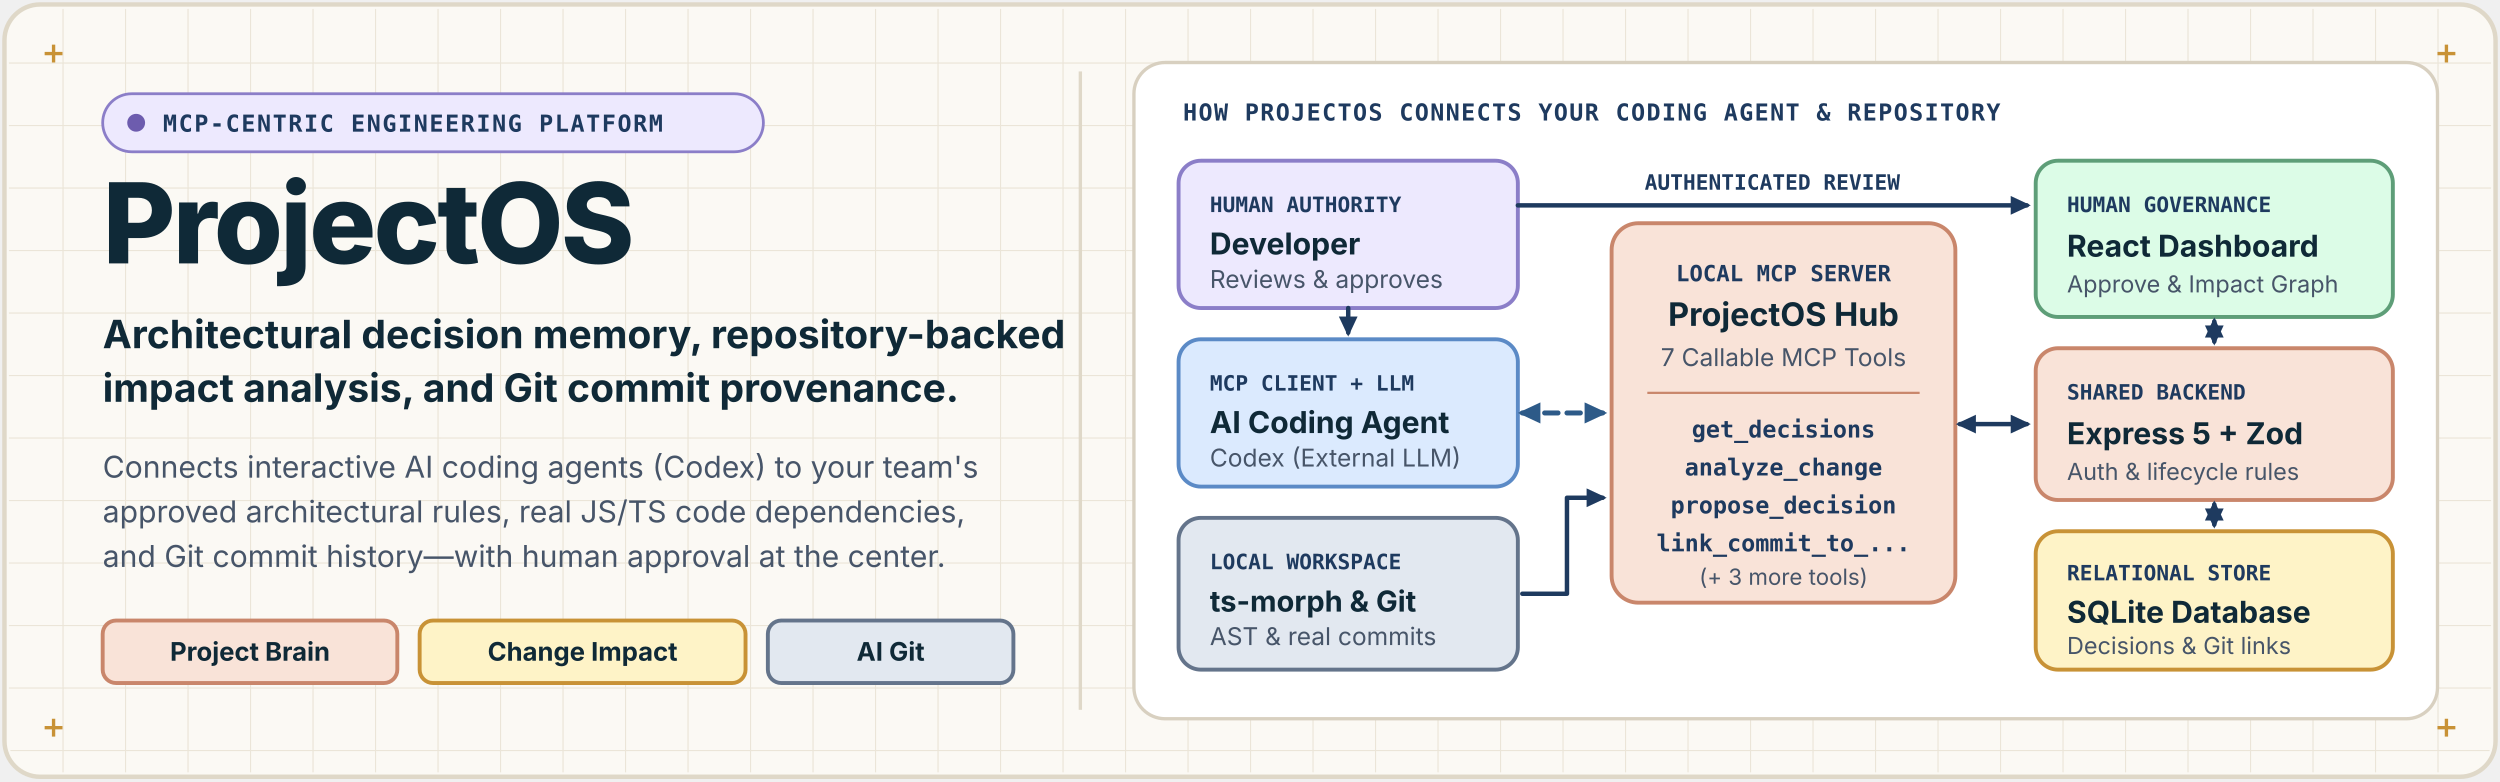
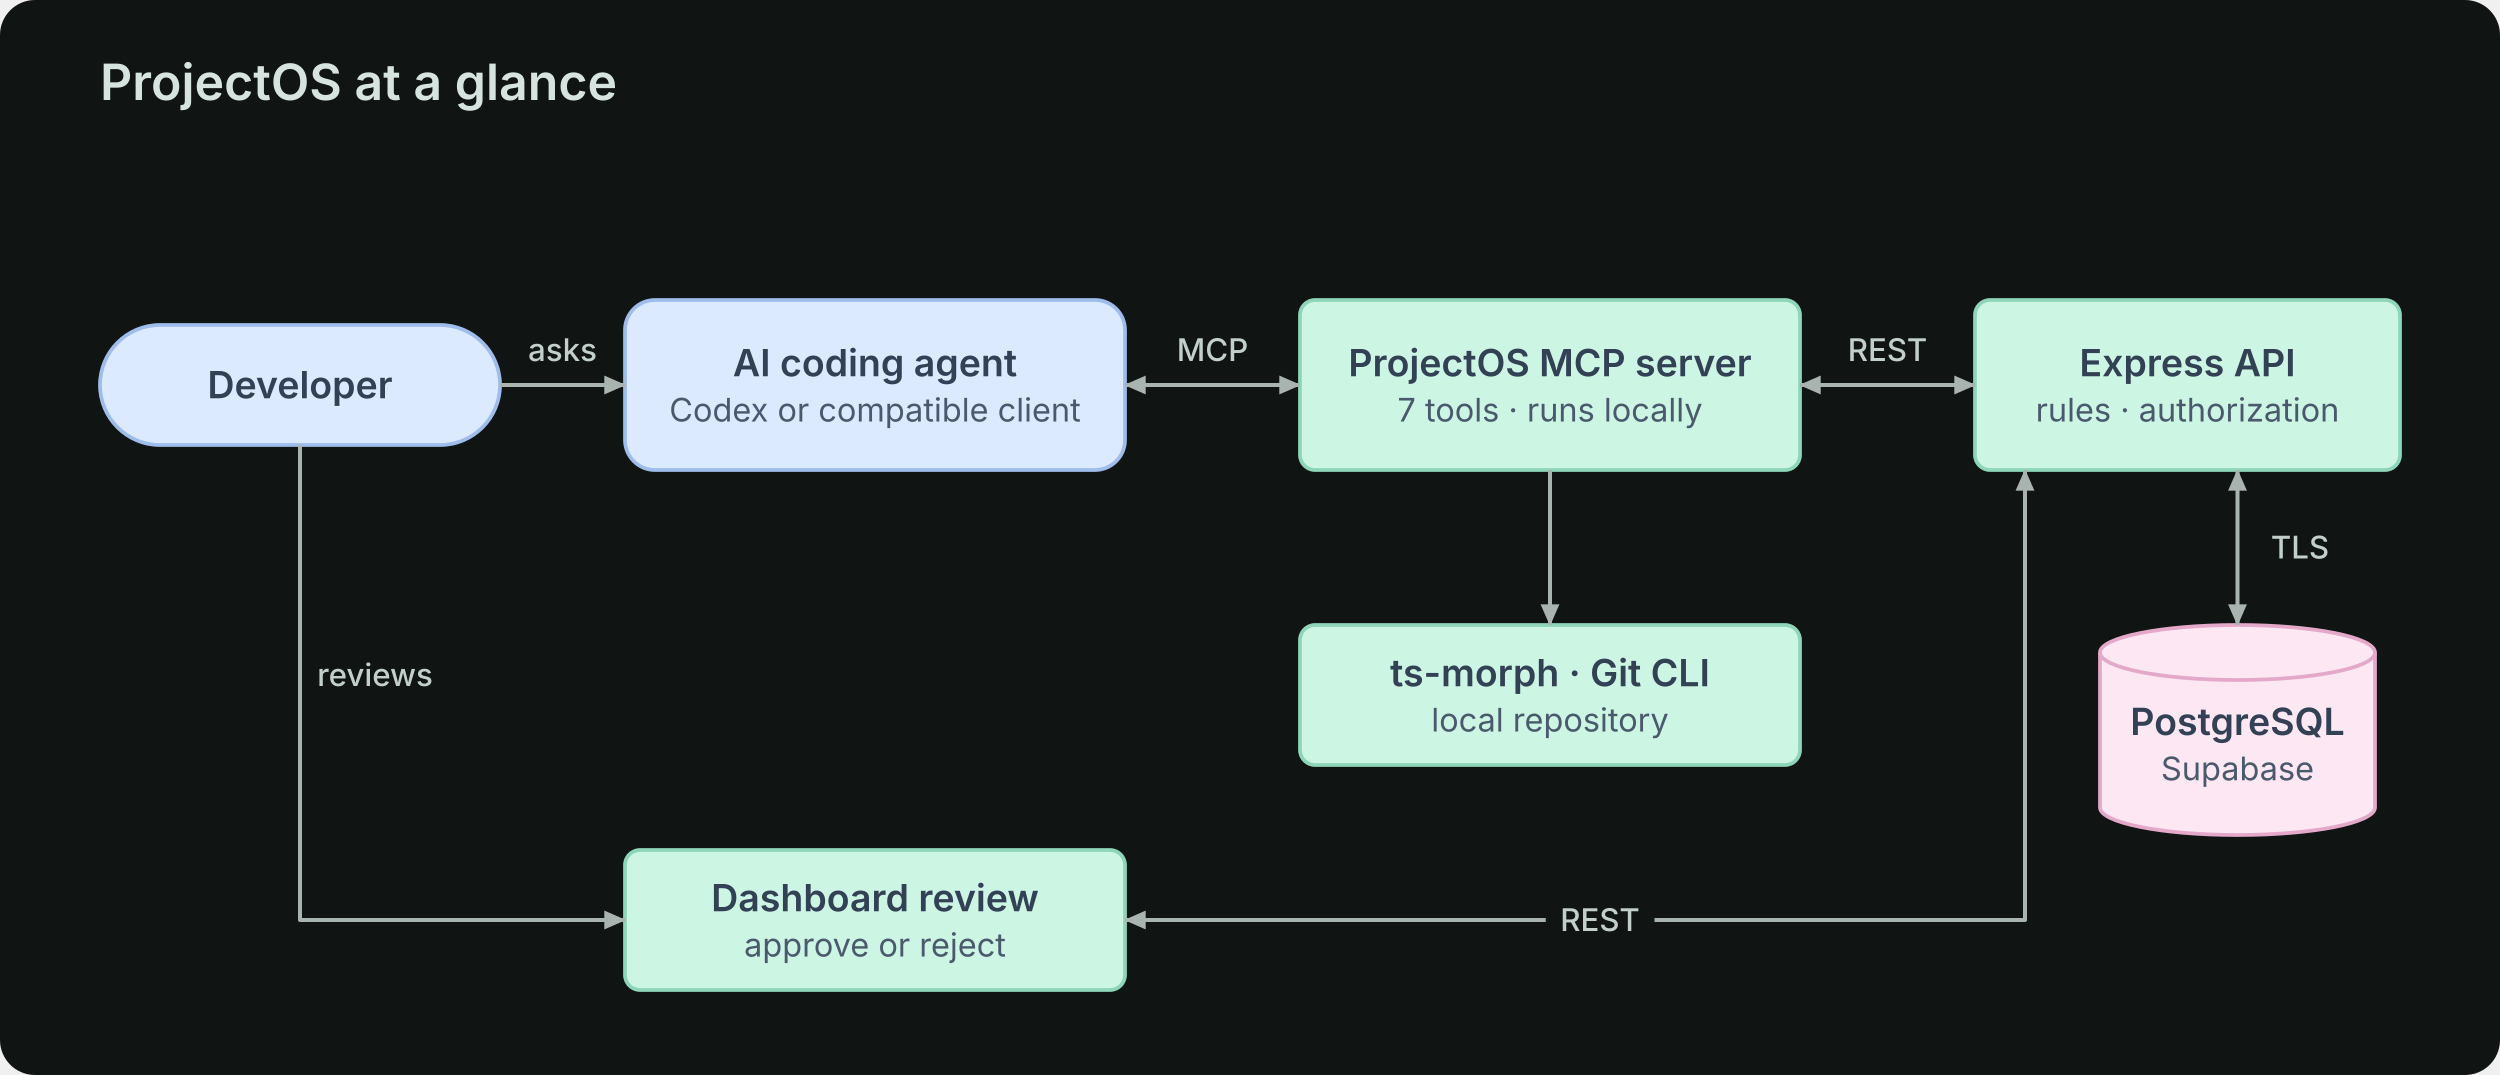
- <svg xmlns="http://www.w3.org/2000/svg" viewBox="0 0 1120 350" width="100%" height="100%" role="img" aria-labelledby="hero-title hero-desc">
+ <svg xmlns="http://www.w3.org/2000/svg" viewBox="0 0 1000 430" width="1000" height="430" role="img" aria-labelledby="t-hero-banner d-hero-banner">
  <defs>
-     <pattern id="bp-grid" width="28" height="28" patternUnits="userSpaceOnUse">
-       <path d="M 28 0 L 0 0 0 28" fill="none" stroke="#EBE5D8" stroke-width="1" />
-     </pattern>
-     <style>
-       .canvas { fill: #FBF9F4; stroke: #DFD8C8; stroke-width: 2; }
-       .frame-card { fill: #FFFFFF; stroke: #D8D0C0; stroke-width: 1.5; }
-       .block-lav { fill: #EDE9FE; stroke: #8B7EC8; stroke-width: 1.75; }
-       .block-blue { fill: #DBEAFE; stroke: #5B8AC6; stroke-width: 1.75; }
-       .block-peach { fill: #F9E3D8; stroke: #C9866B; stroke-width: 1.75; }
-       .block-sage { fill: #DCFCE7; stroke: #5E9E78; stroke-width: 1.75; }
-       .block-amber { fill: #FEF3C7; stroke: #C89236; stroke-width: 1.75; }
-       .block-slate { fill: #E2E8F0; stroke: #64748B; stroke-width: 1.75; }
-       .pill-tag { fill: #EDE9FE; stroke: #8B7EC8; stroke-width: 1.25; }
-       .t-brand { fill: #0F2937; font-family: -apple-system, BlinkMacSystemFont, "Segoe UI", Inter, Helvetica, Arial, sans-serif; font-weight: 800; }
-       .t-head { fill: #0F2937; font-family: -apple-system, BlinkMacSystemFont, "Segoe UI", Inter, Helvetica, Arial, sans-serif; font-weight: 700; }
-       .t-body { fill: #334155; font-family: -apple-system, BlinkMacSystemFont, "Segoe UI", Inter, Helvetica, Arial, sans-serif; font-weight: 500; }
-       .t-sub { fill: #475569; font-family: -apple-system, BlinkMacSystemFont, "Segoe UI", Inter, Helvetica, Arial, sans-serif; font-weight: 400; }
-       .t-mono { fill: #1E3A5F; font-family: ui-monospace, SFMono-Regular, "SF Mono", Menlo, Consolas, monospace; font-weight: 600; }
-       .flow-solid { fill: none; stroke: #1E3A5F; stroke-width: 2; stroke-linecap: round; stroke-linejoin: round; }
-       .flow-mcp { fill: none; stroke: #2D5A88; stroke-width: 2.25; stroke-dasharray: 6 4; stroke-linecap: round; }
-       .mark { stroke: #C89236; stroke-width: 1.5; }
-     </style>
-     <marker id="ar-navy" viewBox="0 0 10 10" refX="7" refY="5" markerWidth="6" markerHeight="6" orient="auto-start-reverse">
-       <path d="M 1 1.5 L 8.5 5 L 1 8.5 z" fill="#1E3A5F" />
-     </marker>
-     <marker id="ar-mcp" viewBox="0 0 10 10" refX="7" refY="5" markerWidth="6" markerHeight="6" orient="auto-start-reverse">
-       <path d="M 1 1.5 L 8.5 5 L 1 8.5 z" fill="#2D5A88" />
+     <marker id="arr-hero-banner" viewBox="0 0 10 10" refX="9.2" refY="5" markerWidth="9" markerHeight="9" markerUnits="userSpaceOnUse" orient="auto-start-reverse">
+       <path d="M0,0.8 L9.6,5 L0,9.2 Z" fill="#A9B4B0" />
    </marker>
  </defs>
-   <rect x="2" y="2" width="1116" height="346" rx="16" class="canvas" />
-   <rect x="4" y="4" width="1112" height="342" rx="14" fill="url(#bp-grid)" />
-   <g class="mark">
-     <path d="M 24 20 L 24 28 M 20 24 L 28 24" />
-     <path d="M 1096 20 L 1096 28 M 1092 24 L 1100 24" />
-     <path d="M 24 322 L 24 330 M 20 326 L 28 326" />
-     <path d="M 1096 322 L 1096 330 M 1092 326 L 1100 326" />
+   <rect width="1000" height="430" rx="14" fill="#101413" />
+   <text x="40" y="40" font-family="Inter, 'Segoe UI', -apple-system, BlinkMacSystemFont, Helvetica, Arial, sans-serif" font-size="20" font-weight="600" fill="#D7E3DF">ProjectOS at a glance</text>
+   <g>
+     <rect x="40" y="130" width="160" height="48" rx="24" fill="#DBEAFE" stroke="#9FBDEB" stroke-width="1.5" />
+     <text x="120" y="159.3" text-anchor="middle" font-family="Inter, 'Segoe UI', -apple-system, BlinkMacSystemFont, Helvetica, Arial, sans-serif" font-size="15" font-weight="600" fill="#334155">Developer</text>
  </g>
-   <g transform="translate(46, 42)">
-     <rect x="0" y="0" width="296" height="26" rx="13" class="pill-tag" />
-     <circle cx="15" cy="13" r="4" fill="#6D5CAE" />
-     <text x="27" y="17" class="t-mono" font-size="10.5" fill="#4C3B8B" letter-spacing="0.7">MCP-CENTRIC ENGINEERING PLATFORM</text>
-     <text x="0" y="76" class="t-brand" font-size="50" letter-spacing="-1.2">ProjectOS</text>
-     <text x="0" y="114" class="t-head" font-size="17.5">
-       Architectural decision memory, repository-backed
-     </text>
-     <text x="0" y="138" class="t-head" font-size="17.5">
-       impact analysis, and Git commit provenance.
-     </text>
-     <text x="0" y="172" class="t-sub" font-size="13.5">
-       Connects interactive AI coding agents (Codex) to your team's
-     </text>
-     <text x="0" y="192" class="t-sub" font-size="13.5">
-       approved architectural rules, real JS/TS code dependencies,
-     </text>
-     <text x="0" y="212" class="t-sub" font-size="13.5">
-       and Git commit history—with human approval at the center.
-     </text>
-     <g transform="translate(0, 236)">
-       <rect x="0" y="0" width="132" height="28" rx="6" class="block-peach" />
-       <text x="66" y="18" text-anchor="middle" class="t-head" font-size="11.5">Project Brain</text>
-       <rect x="142" y="0" width="146" height="28" rx="6" class="block-amber" />
-       <text x="215" y="18" text-anchor="middle" class="t-head" font-size="11.5">Change Impact</text>
-       <rect x="298" y="0" width="110" height="28" rx="6" class="block-slate" />
-       <text x="353" y="18" text-anchor="middle" class="t-head" font-size="11.5">AI Git</text>
-     </g>
+   <g>
+     <rect x="250" y="120" width="200" height="68" rx="12" fill="#DBEAFE" stroke="#9FBDEB" stroke-width="1.5" />
+     <text x="350" y="150.5" text-anchor="middle" font-family="Inter, 'Segoe UI', -apple-system, BlinkMacSystemFont, Helvetica, Arial, sans-serif" font-size="15" font-weight="600" fill="#334155">AI coding agent</text>
+     <text x="350" y="168.6" text-anchor="middle" font-family="Inter, 'Segoe UI', -apple-system, BlinkMacSystemFont, Helvetica, Arial, sans-serif" font-size="13" font-weight="400" fill="#4A5A6C">Codex or compatible client</text>
  </g>
-   <line x1="484" y1="32" x2="484" y2="318" stroke="#DFD8C8" stroke-width="1.5" />
-   <g transform="translate(508, 28)">
-     <rect x="0" y="0" width="584" height="294" rx="14" class="frame-card" />
-     <text x="22" y="26" class="t-mono" font-size="10.5" fill="#475569" letter-spacing="0.6">HOW PROJECTOS CONNECTS YOUR CODING AGENT &amp; REPOSITORY</text>
-     <g transform="translate(20, 44)">
-       <rect x="0" y="0" width="152" height="66" rx="10" class="block-lav" />
-       <text x="14" y="23" class="t-mono" font-size="9.5" fill="#5B4B9E">HUMAN AUTHORITY</text>
-       <text x="14" y="42" class="t-head" font-size="13.5">Developer</text>
-       <text x="14" y="57" class="t-sub" font-size="11">Reviews &amp; approves</text>
-     </g>
-     <g transform="translate(20, 124)">
-       <rect x="0" y="0" width="152" height="66" rx="10" class="block-blue" />
-       <text x="14" y="23" class="t-mono" font-size="9.5" fill="#2D5A88">MCP CLIENT + LLM</text>
-       <text x="14" y="42" class="t-head" font-size="13.5">AI Coding Agent</text>
-       <text x="14" y="57" class="t-sub" font-size="11">Codex (External LLM)</text>
-     </g>
-     <g transform="translate(20, 204)">
-       <rect x="0" y="0" width="152" height="68" rx="10" class="block-slate" />
-       <text x="14" y="23" class="t-mono" font-size="9.5" fill="#334155">LOCAL WORKSPACE</text>
-       <text x="14" y="42" class="t-head" font-size="13">ts-morph &amp; Git</text>
-       <text x="14" y="57" class="t-sub" font-size="11">AST &amp; real commits</text>
-     </g>
-     <g transform="translate(214, 72)">
-       <rect x="0" y="0" width="154" height="170" rx="12" class="block-peach" />
-       <text x="77" y="26" text-anchor="middle" class="t-mono" font-size="10" fill="#8C4A32">LOCAL MCP SERVER</text>
-       <text x="77" y="46" text-anchor="middle" class="t-head" font-size="14.5">ProjectOS Hub</text>
-       <text x="77" y="64" text-anchor="middle" class="t-sub" font-size="11">7 Callable MCP Tools</text>
-       <line x1="16" y1="76" x2="138" y2="76" stroke="#C9866B" stroke-width="1" />
-       <text x="77" y="96" text-anchor="middle" class="t-mono" font-size="10.5">get_decisions</text>
-       <text x="77" y="113" text-anchor="middle" class="t-mono" font-size="10.5">analyze_change</text>
-       <text x="77" y="130" text-anchor="middle" class="t-mono" font-size="10.5">propose_decision</text>
-       <text x="77" y="147" text-anchor="middle" class="t-mono" font-size="10.5">link_commit_to_...</text>
-       <text x="77" y="162" text-anchor="middle" class="t-sub" font-size="10">(+ 3 more tools)</text>
-     </g>
-     <path d="M 174 157 L 210 157" class="flow-mcp" marker-start="url(#ar-mcp)" marker-end="url(#ar-mcp)" />
-     <path d="M 174 238 L 194 238 L 194 195 L 210 195" class="flow-solid" marker-end="url(#ar-navy)" />
-     <path d="M 96 110 L 96 121" class="flow-solid" marker-end="url(#ar-navy)" />
-     <g transform="translate(404, 44)">
-       <rect x="0" y="0" width="160" height="70" rx="10" class="block-sage" />
-       <text x="14" y="23" class="t-mono" font-size="9.5" fill="#276749">HUMAN GOVERNANCE</text>
-       <text x="14" y="43" class="t-head" font-size="13.5">React Dashboard</text>
-       <text x="14" y="59" class="t-sub" font-size="10.5">Approve &amp; Impact Graph</text>
-     </g>
-     <g transform="translate(404, 128)">
-       <rect x="0" y="0" width="160" height="68" rx="10" class="block-peach" />
-       <text x="14" y="23" class="t-mono" font-size="9.5" fill="#8C4A32">SHARED BACKEND</text>
-       <text x="14" y="43" class="t-head" font-size="13.5">Express 5 + Zod</text>
-       <text x="14" y="59" class="t-sub" font-size="10.5">Auth &amp; lifecycle rules</text>
-     </g>
-     <g transform="translate(404, 210)">
-       <rect x="0" y="0" width="160" height="62" rx="10" class="block-amber" />
-       <text x="14" y="22" class="t-mono" font-size="9.5" fill="#925E18">RELATIONAL STORE</text>
-       <text x="14" y="41" class="t-head" font-size="13.5">SQLite Database</text>
-       <text x="14" y="55" class="t-sub" font-size="10.5">Decisions &amp; Git links</text>
-     </g>
-     <path d="M 370 162 L 400 162" class="flow-solid" marker-start="url(#ar-navy)" marker-end="url(#ar-navy)" />
-     <path d="M 484 116 L 484 125" class="flow-solid" marker-start="url(#ar-navy)" marker-end="url(#ar-navy)" />
-     <path d="M 484 198 L 484 207" class="flow-solid" marker-start="url(#ar-navy)" marker-end="url(#ar-navy)" />
-     <path d="M 172 64 L 400 64" class="flow-solid" marker-end="url(#ar-navy)" />
-     <text x="286" y="57" text-anchor="middle" class="t-mono" font-size="9.5" fill="#276749">AUTHENTICATED REVIEW</text>
+   <g>
+     <rect x="520" y="120" width="200" height="68" rx="6" fill="#CCF5E4" stroke="#8ED6B9" stroke-width="1.5" />
+     <text x="620" y="150.5" text-anchor="middle" font-family="Inter, 'Segoe UI', -apple-system, BlinkMacSystemFont, Helvetica, Arial, sans-serif" font-size="15" font-weight="600" fill="#334155">ProjectOS MCP server</text>
+     <text x="620" y="168.6" text-anchor="middle" font-family="Inter, 'Segoe UI', -apple-system, BlinkMacSystemFont, Helvetica, Arial, sans-serif" font-size="13" font-weight="400" fill="#4A5A6C">7 tools · runs locally</text>
  </g>
+   <g>
+     <rect x="790" y="120" width="170" height="68" rx="6" fill="#CCF5E4" stroke="#8ED6B9" stroke-width="1.5" />
+     <text x="875" y="150.5" text-anchor="middle" font-family="Inter, 'Segoe UI', -apple-system, BlinkMacSystemFont, Helvetica, Arial, sans-serif" font-size="15" font-weight="600" fill="#334155">Express API</text>
+     <text x="875" y="168.6" text-anchor="middle" font-family="Inter, 'Segoe UI', -apple-system, BlinkMacSystemFont, Helvetica, Arial, sans-serif" font-size="13" font-weight="400" fill="#4A5A6C">rules · authorization</text>
+   </g>
+   <g>
+     <path d="M840,261 A55,11 0 0 1 950,261 V323 A55,11 0 0 1 840,323 Z" fill="#FCE7F3" stroke="#E4A9C9" stroke-width="1.5" />
+     <path d="M840,261 A55,11 0 0 0 950,261" fill="none" stroke="#E4A9C9" stroke-width="1.5" />
+     <text x="895" y="294.0" text-anchor="middle" font-family="Inter, 'Segoe UI', -apple-system, BlinkMacSystemFont, Helvetica, Arial, sans-serif" font-size="15" font-weight="600" fill="#334155">PostgreSQL</text>
+     <text x="895" y="312.1" text-anchor="middle" font-family="Inter, 'Segoe UI', -apple-system, BlinkMacSystemFont, Helvetica, Arial, sans-serif" font-size="13" font-weight="400" fill="#4A5A6C">Supabase</text>
+   </g>
+   <g>
+     <rect x="520" y="250" width="200" height="56" rx="6" fill="#CCF5E4" stroke="#8ED6B9" stroke-width="1.5" />
+     <text x="620" y="274.5" text-anchor="middle" font-family="Inter, 'Segoe UI', -apple-system, BlinkMacSystemFont, Helvetica, Arial, sans-serif" font-size="15" font-weight="600" fill="#334155">ts-morph · Git CLI</text>
+     <text x="620" y="292.6" text-anchor="middle" font-family="Inter, 'Segoe UI', -apple-system, BlinkMacSystemFont, Helvetica, Arial, sans-serif" font-size="13" font-weight="400" fill="#4A5A6C">local repository</text>
+   </g>
+   <g>
+     <rect x="250" y="340" width="200" height="56" rx="6" fill="#CCF5E4" stroke="#8ED6B9" stroke-width="1.5" />
+     <text x="350" y="364.5" text-anchor="middle" font-family="Inter, 'Segoe UI', -apple-system, BlinkMacSystemFont, Helvetica, Arial, sans-serif" font-size="15" font-weight="600" fill="#334155">Dashboard review</text>
+     <text x="350" y="382.6" text-anchor="middle" font-family="Inter, 'Segoe UI', -apple-system, BlinkMacSystemFont, Helvetica, Arial, sans-serif" font-size="13" font-weight="400" fill="#4A5A6C">approve or reject</text>
+   </g>
+   <path d="M200,154 L250,154" fill="none" stroke="#A9B4B0" stroke-width="1.6" stroke-linejoin="round" marker-end="url(#arr-hero-banner)" />
+   <path d="M450,154 L520,154" fill="none" stroke="#A9B4B0" stroke-width="1.6" stroke-linejoin="round" marker-end="url(#arr-hero-banner)" marker-start="url(#arr-hero-banner)" />
+   <path d="M720,154 L790,154" fill="none" stroke="#A9B4B0" stroke-width="1.6" stroke-linejoin="round" marker-end="url(#arr-hero-banner)" marker-start="url(#arr-hero-banner)" />
+   <path d="M895,188 L895,250" fill="none" stroke="#A9B4B0" stroke-width="1.6" stroke-linejoin="round" marker-end="url(#arr-hero-banner)" marker-start="url(#arr-hero-banner)" />
+   <path d="M620,188 L620,250" fill="none" stroke="#A9B4B0" stroke-width="1.6" stroke-linejoin="round" marker-end="url(#arr-hero-banner)" />
+   <path d="M120,178 L120,368 L250,368" fill="none" stroke="#A9B4B0" stroke-width="1.6" stroke-linejoin="round" marker-end="url(#arr-hero-banner)" />
+   <path d="M450,368 L810,368 L810,188" fill="none" stroke="#A9B4B0" stroke-width="1.6" stroke-linejoin="round" marker-end="url(#arr-hero-banner)" marker-start="url(#arr-hero-banner)" />
+   <rect x="206.5" y="130.0" width="37.0" height="20" rx="4" fill="#101413" />
+   <text x="225" y="144.4" text-anchor="middle" font-family="Inter, 'Segoe UI', -apple-system, BlinkMacSystemFont, Helvetica, Arial, sans-serif" font-size="12.5" font-weight="500" fill="#C2CFCA">asks</text>
+   <rect x="466.3" y="130.0" width="37.5" height="20" rx="4" fill="#101413" />
+   <text x="485" y="144.4" text-anchor="middle" font-family="Inter, 'Segoe UI', -apple-system, BlinkMacSystemFont, Helvetica, Arial, sans-serif" font-size="12.5" font-weight="500" fill="#C2CFCA">MCP</text>
+   <rect x="733.3" y="130.0" width="43.5" height="20" rx="4" fill="#101413" />
+   <text x="755" y="144.4" text-anchor="middle" font-family="Inter, 'Segoe UI', -apple-system, BlinkMacSystemFont, Helvetica, Arial, sans-serif" font-size="12.5" font-weight="500" fill="#C2CFCA">REST</text>
+   <rect x="902.4" y="209.0" width="35.1" height="20" rx="4" fill="#101413" />
+   <text x="920" y="223.4" text-anchor="middle" font-family="Inter, 'Segoe UI', -apple-system, BlinkMacSystemFont, Helvetica, Arial, sans-serif" font-size="12.5" font-weight="500" fill="#C2CFCA">TLS</text>
+   <rect x="122.1" y="260.0" width="55.8" height="20" rx="4" fill="#101413" />
+   <text x="150" y="274.4" text-anchor="middle" font-family="Inter, 'Segoe UI', -apple-system, BlinkMacSystemFont, Helvetica, Arial, sans-serif" font-size="12.5" font-weight="500" fill="#C2CFCA">reviews</text>
+   <rect x="618.3" y="358.0" width="43.5" height="20" rx="4" fill="#101413" />
+   <text x="640" y="372.4" text-anchor="middle" font-family="Inter, 'Segoe UI', -apple-system, BlinkMacSystemFont, Helvetica, Arial, sans-serif" font-size="12.5" font-weight="500" fill="#C2CFCA">REST</text>
</svg>
